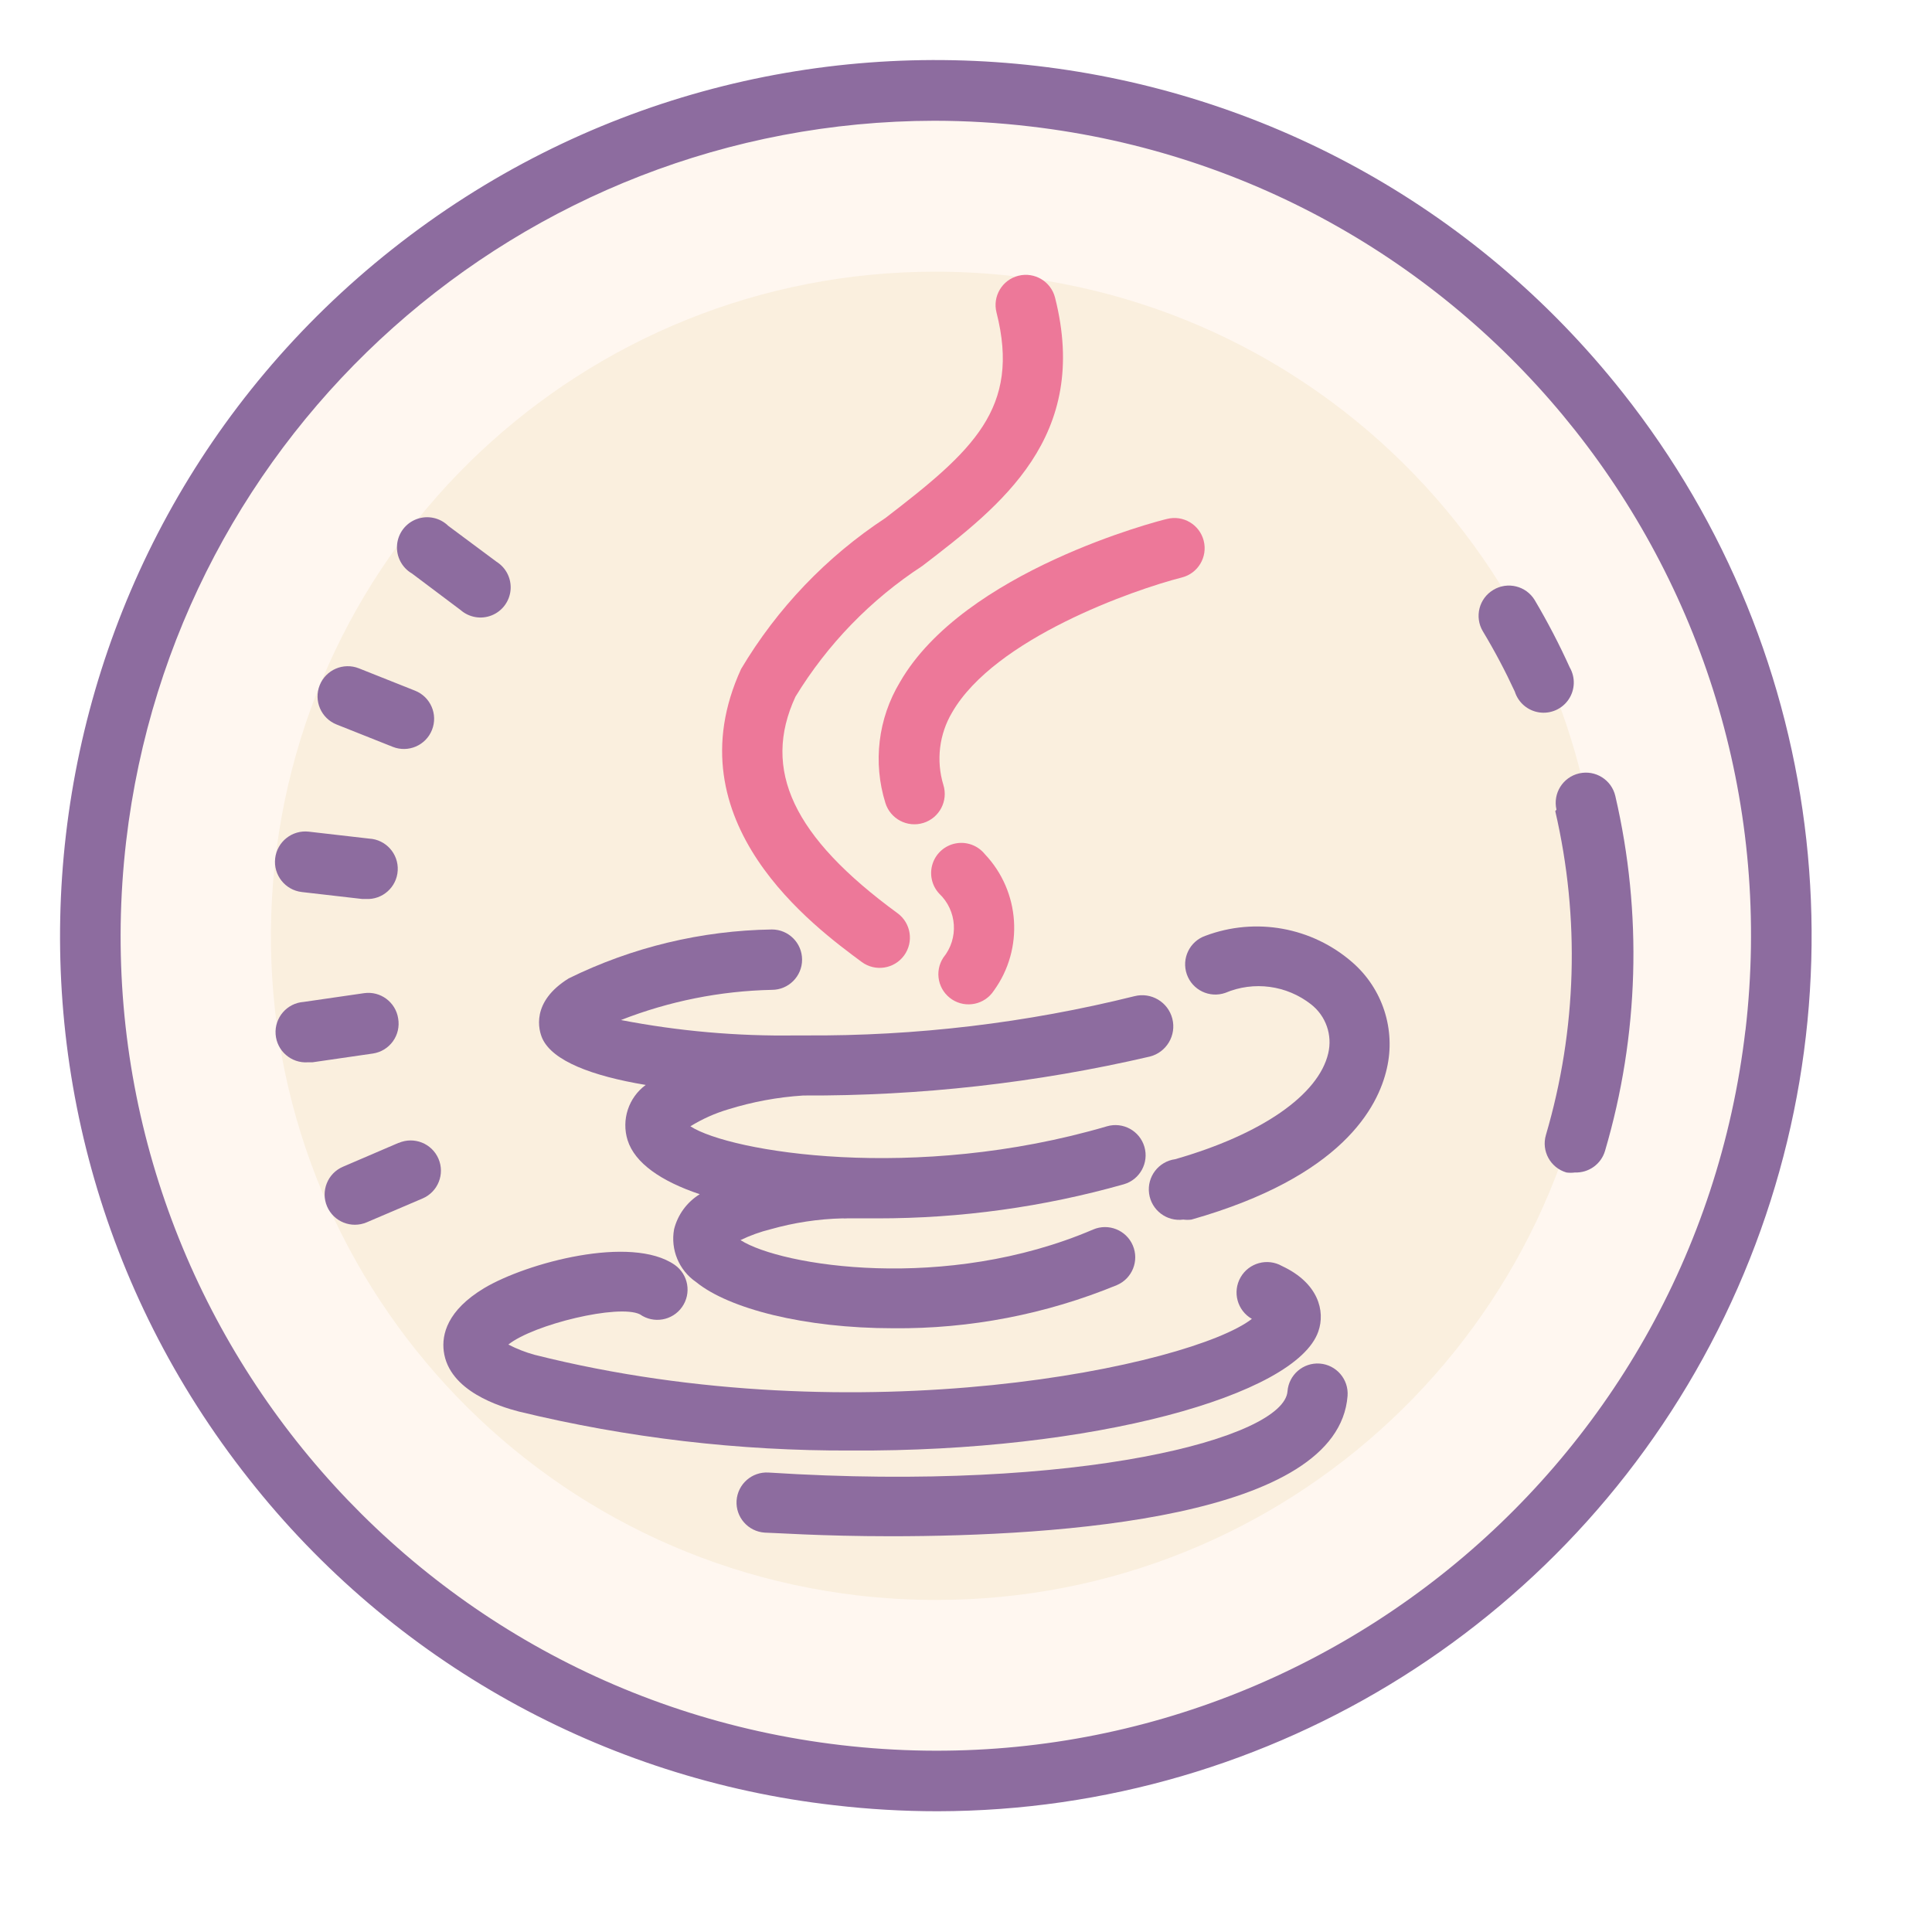
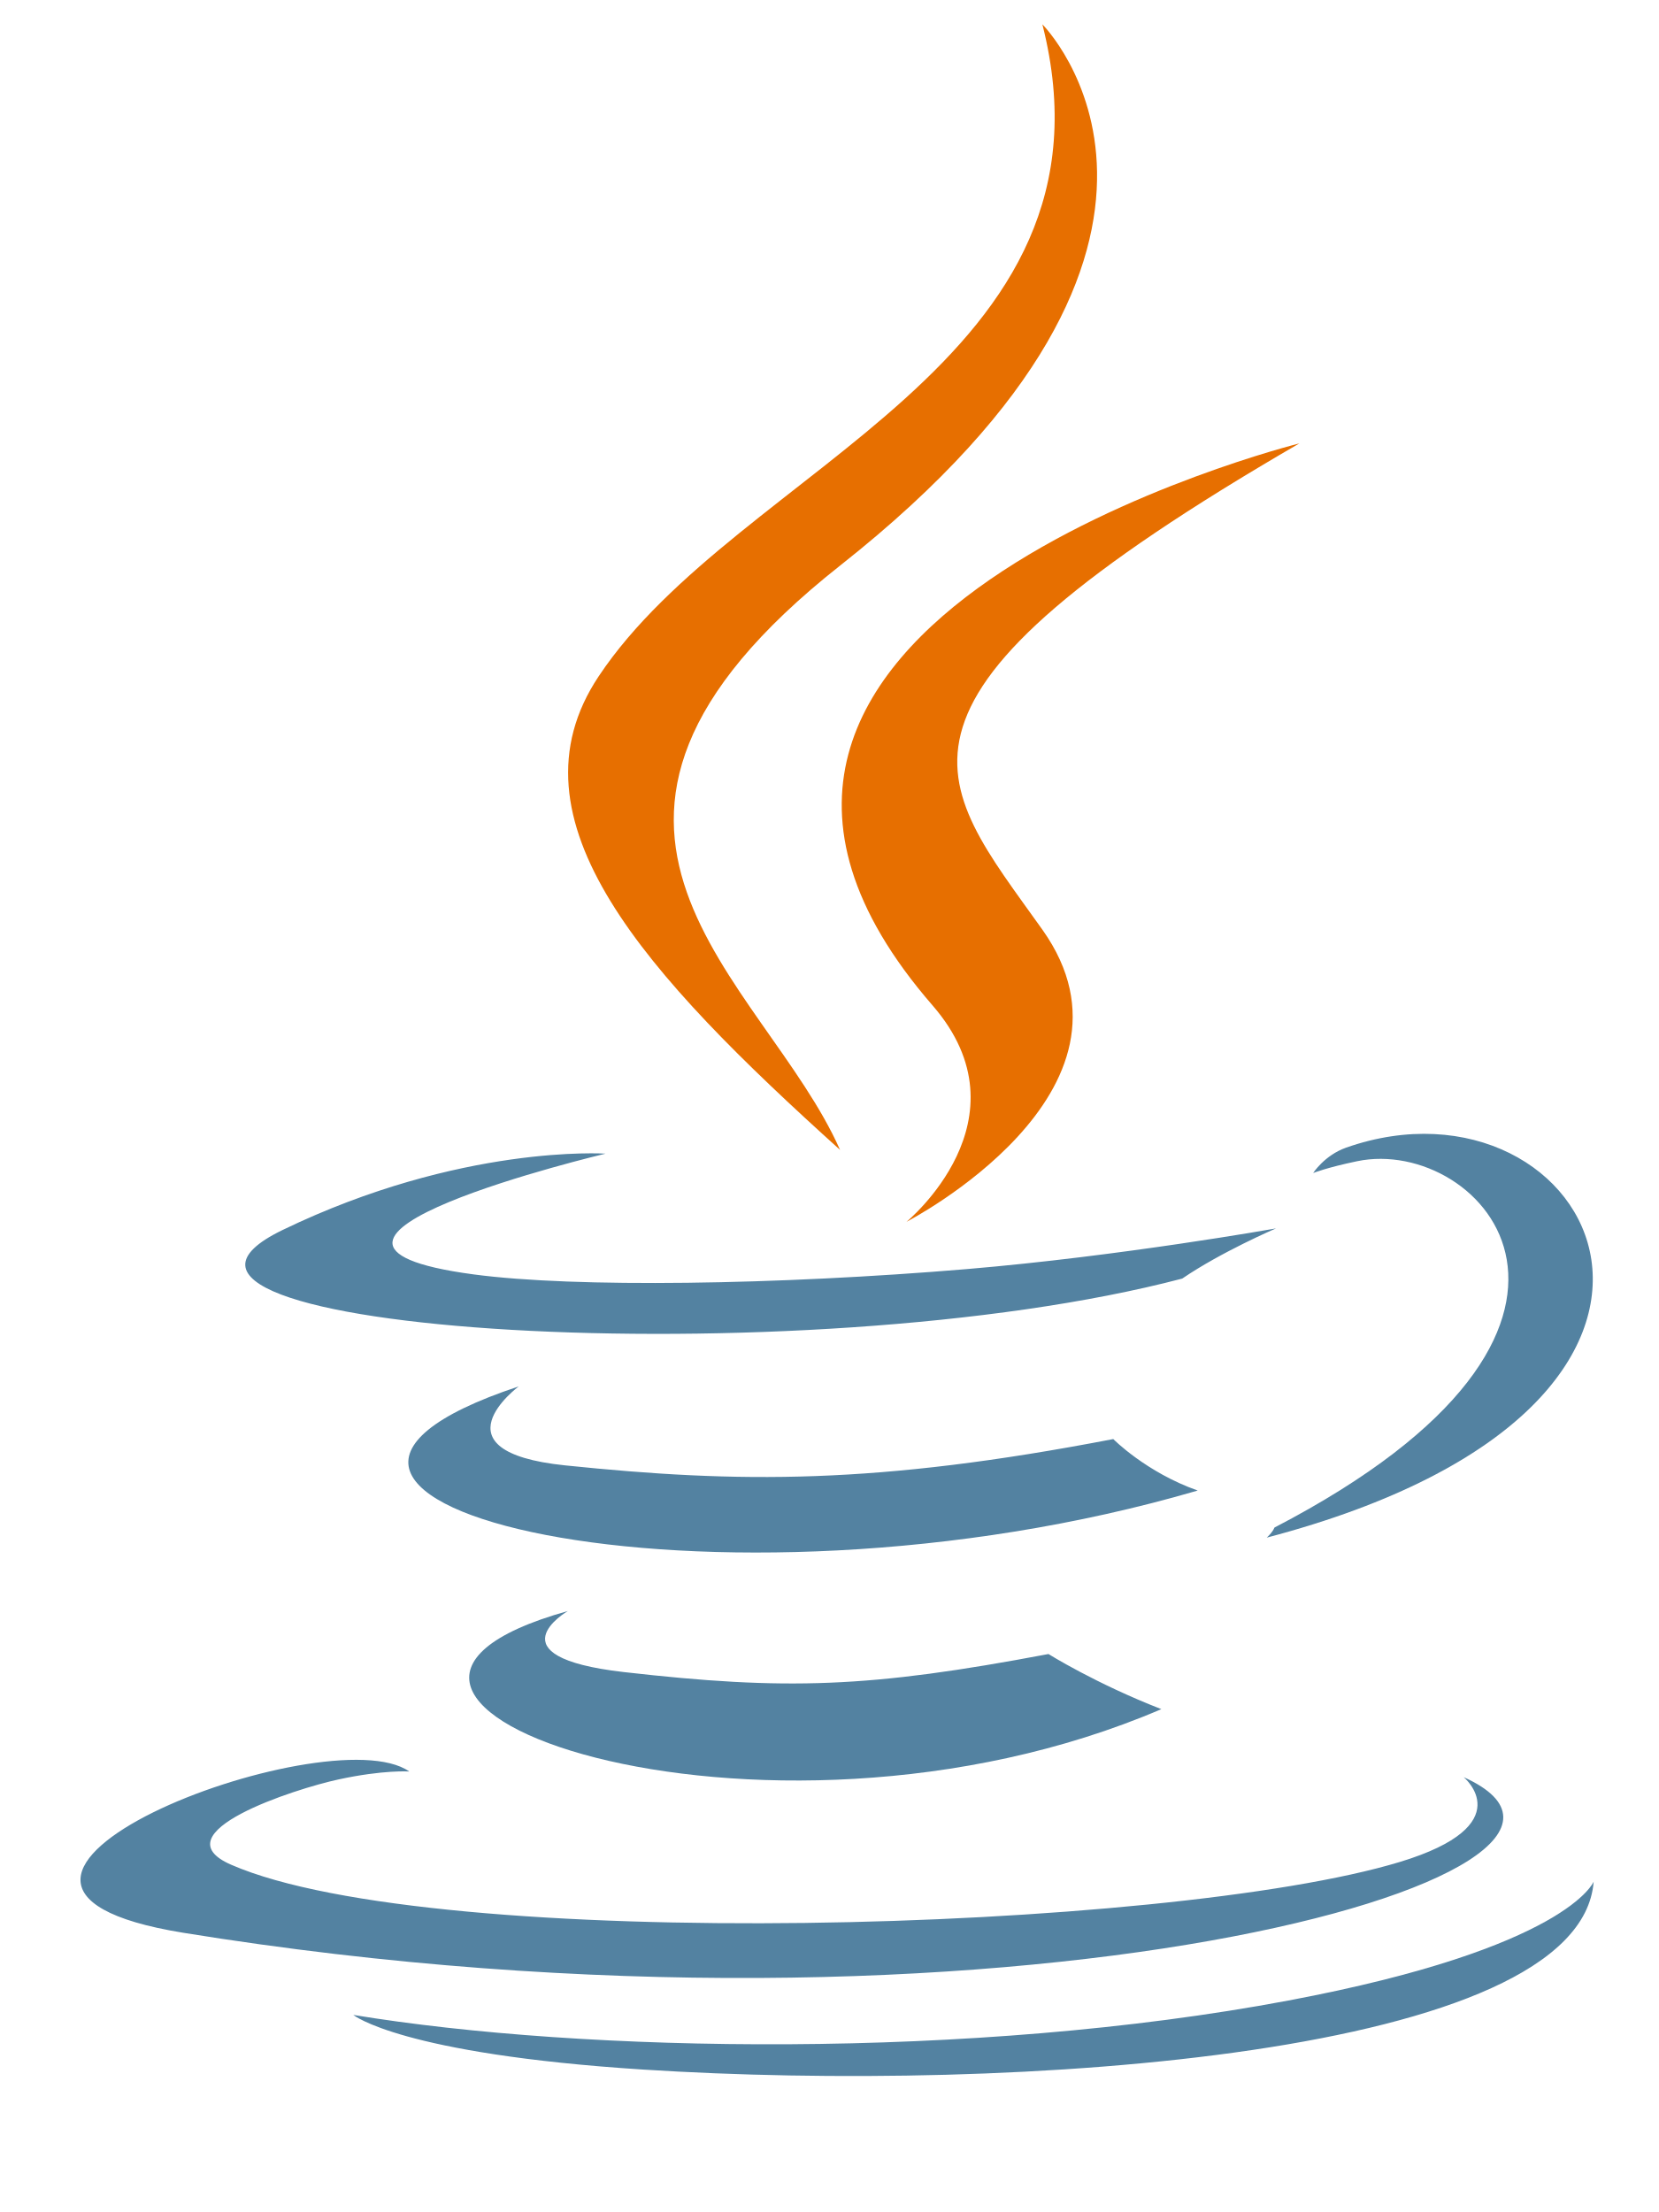
- <svg xmlns="http://www.w3.org/2000/svg" width="64" height="64">
-   <path fill="#fff7f0" d="M3.19 27.748a28 28 0 1055.62 6.504 28 28 0 10-55.62-6.504z" />
-   <path fill="#faefde" d="M31 53a22.38 22.38 0 01-2.59-.15A22 22 0 0131 9a22.38 22.38 0 012.59.15A22 22 0 0131 53z" />
-   <path fill="#8d6c9f" d="M53.75 13a29 29 0 10-45.5 36 28.81 28.81 0 0019.38 10.8 29.53 29.53 0 003.43.2 29 29 0 0022.69-47zm4.07 21.12a27 27 0 01-53.64-6.26A27 27 0 0130.95 4a27.39 27.39 0 013.19.19 27 27 0 0123.68 29.95z" />
-   <path fill="#8d6c9f" d="M10 29.55l2 .23h.12a1 1 0 00.11-2l-2-.23a1 1 0 10-.23 2zm3.19 4.19a1 1 0 00-1.13-.84l-2 .29a1 1 0 00.14 2h.15l2-.29a1 1 0 00.84-1.16zm2.07-13.53a1 1 0 101.19-1.6l-1.6-1.19a1 1 0 10-1.2 1.58zM13.2 37.86l-1.84.79a1 1 0 10.79 1.84L14 39.7a1 1 0 10-.79-1.84zM11.15 24l1.86.74a1 1 0 00.74-1.86l-1.86-.74a1 1 0 00-.74 1.86zm38.32-4.46a1 1 0 00-.35 1.37 20.89 20.89 0 011.06 2 1 1 0 101.82-.8 23.06 23.06 0 00-1.16-2.23 1 1 0 00-1.37-.34zm2.05 7.33a21.1 21.1 0 01-.31 10.73 1 1 0 00.68 1.24 1 1 0 00.28 0 1 1 0 001-.72 23.1 23.1 0 00.34-11.75 1 1 0 00-1.95.45z" />
-   <path fill="#ed7899" d="M29.81 22.6a4.92 4.92 0 00-.48 4 1 1 0 101.92-.6 3 3 0 01.29-2.4c1.41-2.45 6-4.06 7.61-4.47a1 1 0 00-.49-1.94c-.27.06-6.73 1.72-8.85 5.41zm1.73 10.51a1 1 0 001.38-.29 3.55 3.55 0 00-.3-4.53 1 1 0 10-1.51 1.31 1.56 1.56 0 01.14 2.12 1 1 0 00.29 1.39z" />
-   <path fill="#8d6c9f" d="M43.67 44.11c.24-.68 0-1.61-1.2-2.17a1 1 0 00-1 1.75c-2 1.55-13 3.9-23.76 1.19a4.49 4.49 0 01-.87-.34c.84-.67 3.66-1.35 4.36-1a1 1 0 001.15-1.64c-1.44-1-4.9-.07-6.31.77-1.23.74-1.41 1.54-1.34 2.09.17 1.33 1.88 1.84 2.49 2a45.8 45.8 0 0011 1.29c7.99.05 14.74-1.82 15.48-3.94z" />
-   <path fill="#8d6c9f" d="M21.39 35.94a1.66 1.66 0 00-.6 1.83c.24.76 1.11 1.36 2.39 1.79a1.91 1.91 0 00-.85 1.16 1.74 1.74 0 00.73 1.75c1.08.88 3.58 1.53 6.53 1.53A19 19 0 0037 42.57a1 1 0 00-.79-1.84c-4.88 2.09-10.34 1.21-11.68.35a5.14 5.14 0 011-.36 9.59 9.59 0 012.38-.36 1 1 0 00.15 0h1a29.89 29.89 0 008.17-1.13 1 1 0 00-.56-1.92c-6.37 1.87-12.49.85-13.8 0a5.21 5.21 0 011.25-.56 10.63 10.63 0 012.49-.46A49.7 49.7 0 0038.09 35a1 1 0 00-.51-2 44 44 0 01-10.92 1.3H26.36a28.28 28.28 0 01-5.79-.51 14.56 14.56 0 015-1 1 1 0 000-2 15.78 15.78 0 00-6.73 1.62c-1.26.78-1 1.72-.87 2 .34.73 1.62 1.23 3.42 1.53z" />
-   <path fill="#8d6c9f" d="M39.93 31a1 1 0 10.66 1.89 2.82 2.82 0 012.84.38 1.59 1.59 0 01.57 1.62c-.32 1.38-2.21 2.69-5.07 3.51a1 1 0 00.27 2 1 1 0 00.27 0c5-1.42 6.18-3.73 6.47-5a3.59 3.59 0 00-1.14-3.52 4.82 4.82 0 00-4.87-.88z" />
-   <path fill="#ed7899" d="M28.55 31.87a1 1 0 101.18-1.62c-3.46-2.53-4.5-4.75-3.38-7.17a13.67 13.67 0 014.2-4.33c2.61-2 5.57-4.28 4.4-8.89a1 1 0 00-1.94.49c.81 3.18-.79 4.59-3.68 6.81a15.42 15.42 0 00-4.78 5c-2.33 5.08 2.45 8.56 4 9.71z" />
-   <path fill="#8d6c9f" d="M43.72 45.17a1 1 0 00-1.07.92c-.12 1.54-6.87 3.35-17.19 2.69a1 1 0 00-1.06.93 1 1 0 00.93 1.06c.22 0 1.89.12 4.17.12 5.59 0 14.83-.61 15.14-4.65a1 1 0 00-.92-1.07z" />
+ <svg xmlns="http://www.w3.org/2000/svg" viewBox="0 0 300 400">
+   <path d="M102.681 291.324s-14.178 8.245 10.09 11.035c29.4 3.354 44.426 2.873 76.825-3.259 0 0 8.518 5.341 20.414 9.967-72.63 31.128-164.376-1.803-107.329-17.743m-8.875-40.62s-15.902 11.771 8.384 14.283c31.406 3.24 56.208 3.505 99.125-4.759 0 0 5.936 6.018 15.27 9.309-87.814 25.678-185.623 2.025-122.779-18.833" fill="#5382a1" />
+   <path d="M168.625 181.799c17.896 20.604-4.702 39.145-4.702 39.145s45.441-23.458 24.572-52.833c-19.491-27.394-34.438-41.005 46.479-87.934 0 0-127.013 31.722-66.349 101.622" fill="#e76f00" />
+   <path d="M264.684 321.369s10.492 8.645-11.555 15.333c-41.923 12.7-174.488 16.535-211.314.506-13.238-5.759 11.587-13.751 19.396-15.428 8.144-1.766 12.798-1.437 12.798-1.437-14.722-10.371-95.157 20.364-40.857 29.166 148.084 24.015 269.943-10.814 231.532-28.14M109.499 208.617s-67.431 16.016-23.879 21.832c18.389 2.462 55.047 1.905 89.193-.956 27.906-2.354 55.927-7.359 55.927-7.359s-9.84 4.214-16.959 9.075c-68.475 18.009-200.756 9.631-162.674-8.79 32.206-15.568 58.392-13.802 58.392-13.802m120.963 67.614c69.608-36.171 37.424-70.931 14.96-66.248-5.506 1.146-7.961 2.139-7.961 2.139s2.044-3.202 5.948-4.588c44.441-15.624 78.619 46.081-14.346 70.52 0 .001 1.077-.962 1.399-1.823" fill="#5382a1" />
+   <path d="M188.495 4.399s38.55 38.563-36.563 97.862c-60.233 47.568-13.735 74.69-.025 105.678-35.159-31.722-60.961-59.647-43.651-85.637 25.407-38.151 95.793-56.648 80.239-117.903" fill="#e76f00" />
+   <path d="M116.339 374.246c66.815 4.277 169.417-2.373 171.847-33.988 0 0-4.671 11.985-55.219 21.503-57.028 10.732-127.364 9.479-169.081 2.601.001-.001 8.54 7.068 52.453 9.884" fill="#5382a1" />
</svg>
